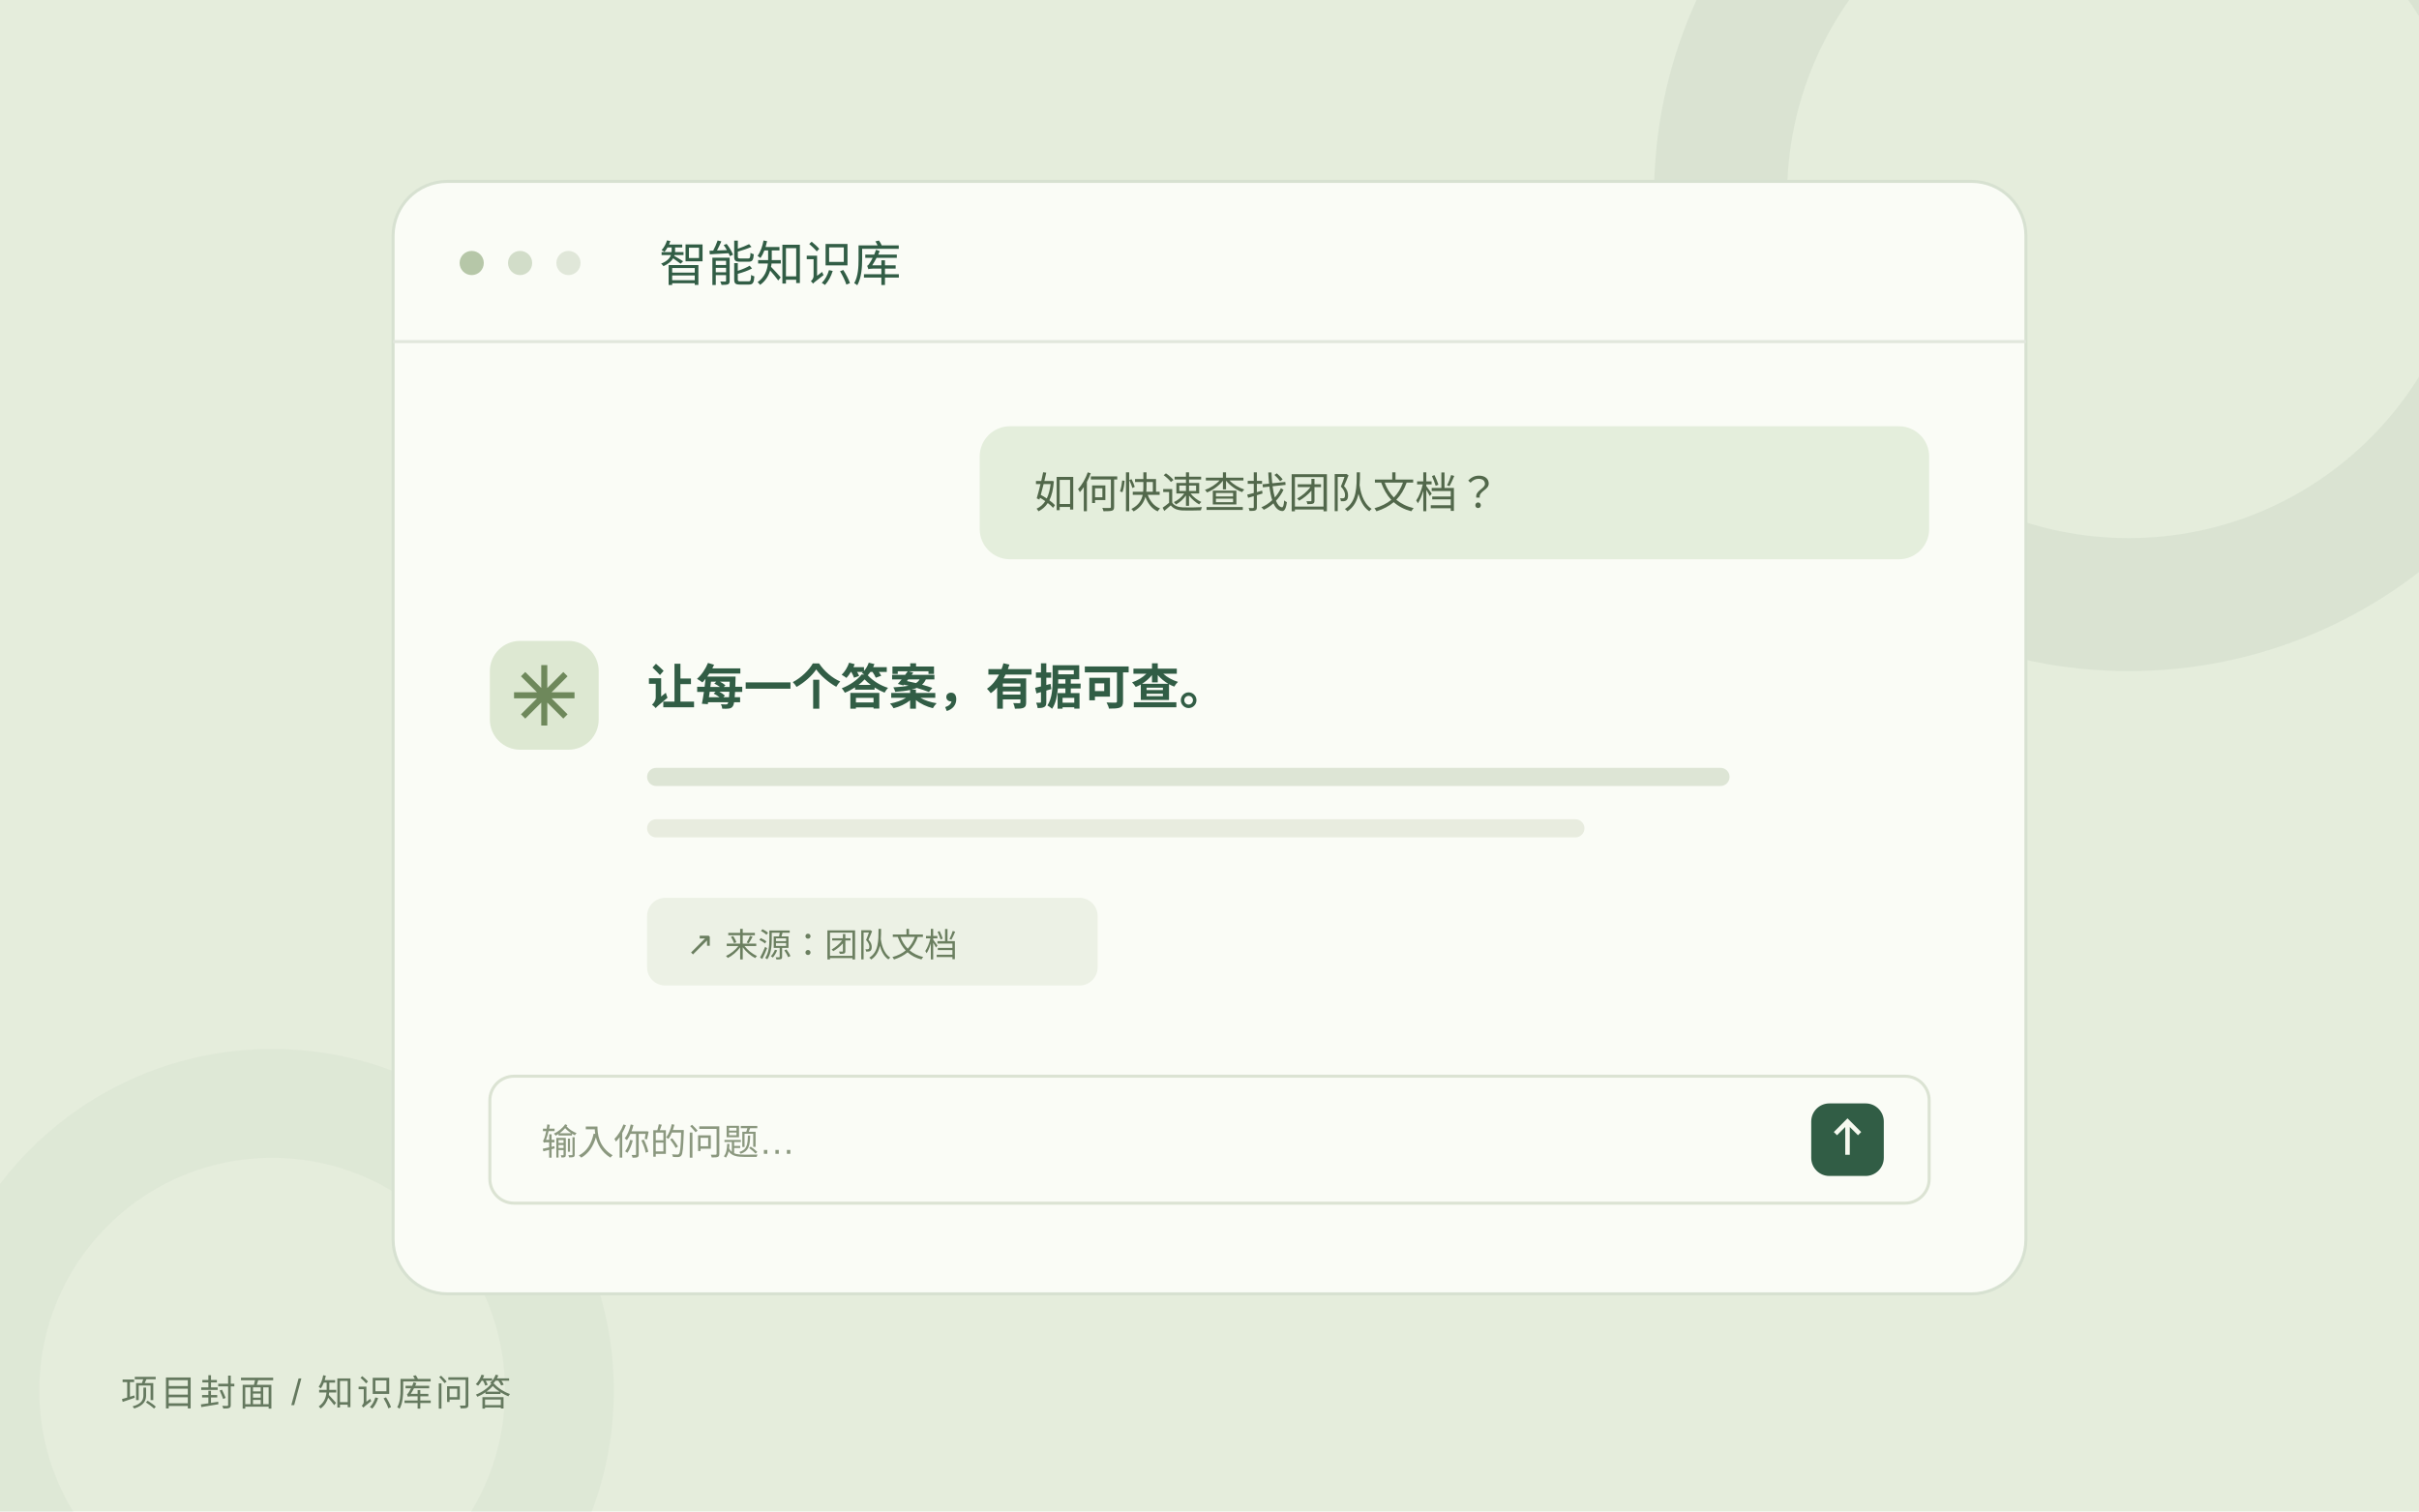
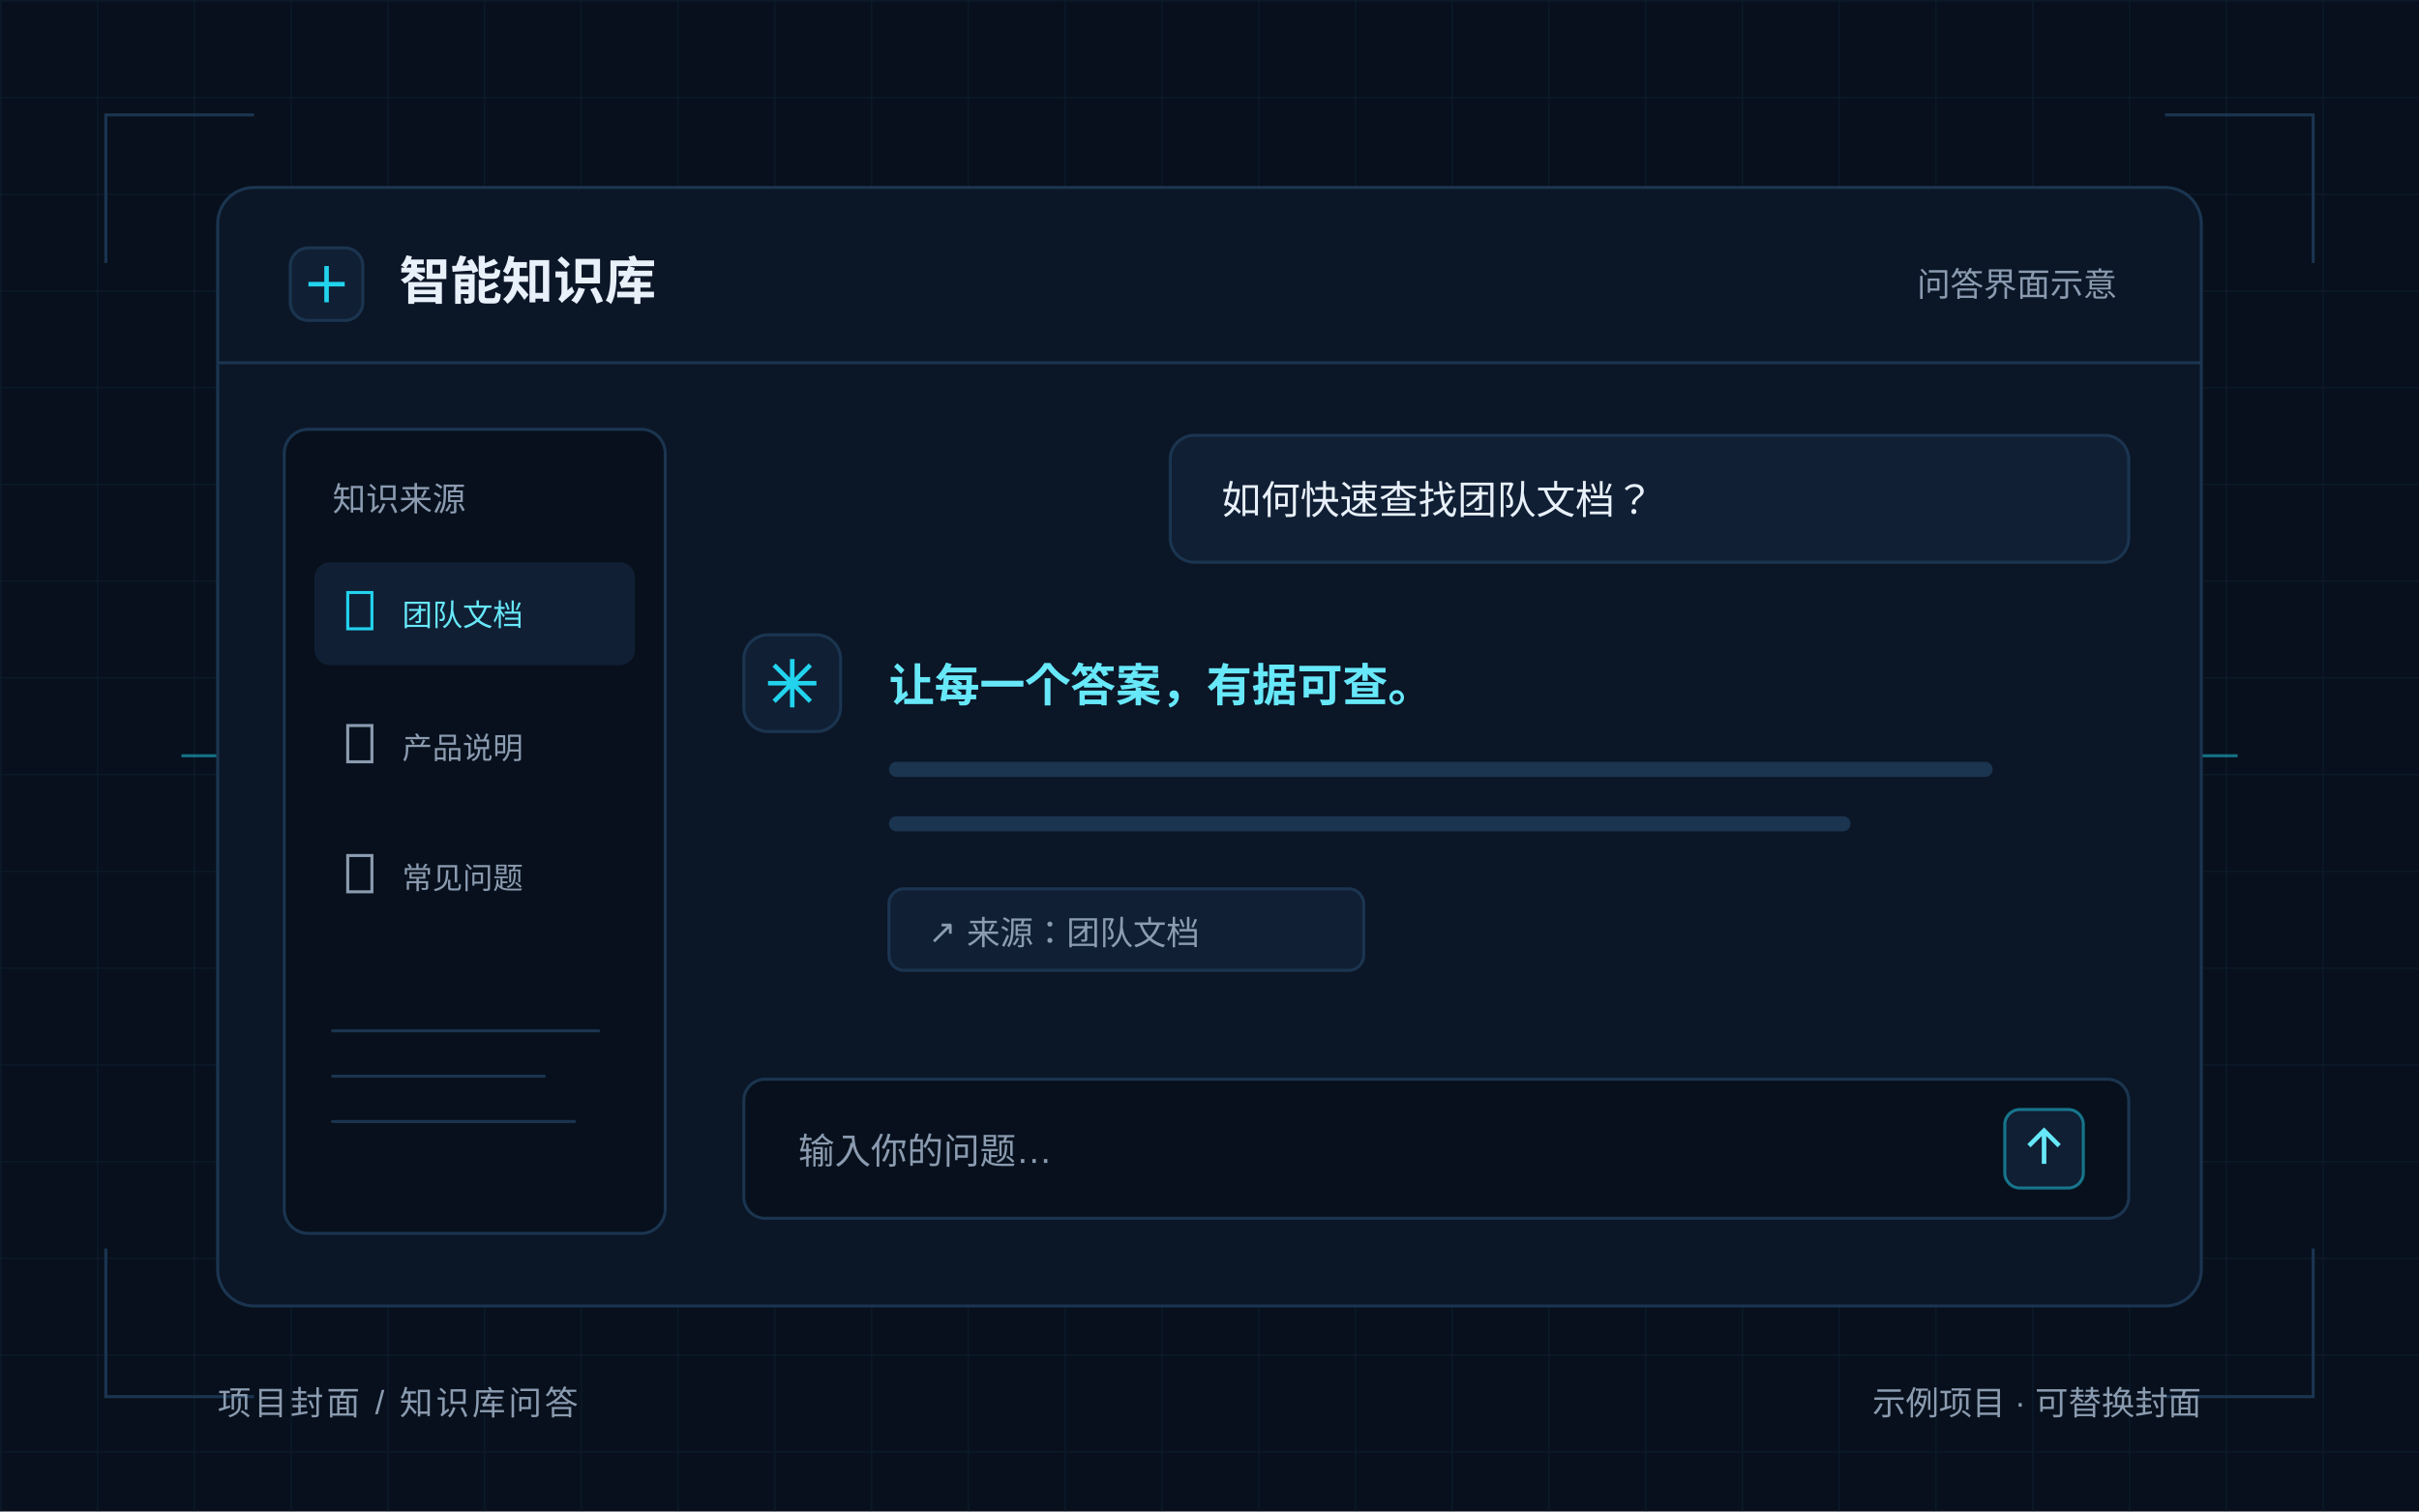
<svg xmlns="http://www.w3.org/2000/svg" width="800" height="500" viewBox="0 0 800 500" fill="none">
-   <rect width="800" height="500" fill="#E5EDDC" />
-   <circle cx="704" cy="65" r="135" stroke="#315D4510" stroke-width="44" />
-   <circle cx="90" cy="460" r="95" stroke="#315D4509" stroke-width="36" />
+   <defs>
+     <pattern id="grid" width="32" height="32" patternUnits="userSpaceOnUse">
+       <path d="M32 0H0V32" stroke="#1b3550" stroke-opacity=".25" />
+     </pattern>
+   </defs>
+   <rect width="800" height="500" fill="#07101c" />
+   <rect width="800" height="500" fill="url(#grid)" />
+   <path d="M35 87V38H84M716 38H765V87M35 413V462H84M716 462H765V413" stroke="#1b3550" />
+   <path d="M60 250H74M726 250H740" stroke="#22d3ee" stroke-opacity=".5" />
+   <rect x="72" y="62" width="656" height="370" rx="12" fill="#0b1627" stroke="#1b3550" />
+   <path d="M72 120H728" stroke="#1b3550" />
  <g font-family="Arial, PingFang SC, Microsoft YaHei, sans-serif">
-     <rect x="130" y="60" width="540" height="368" rx="18" fill="#FAFCF6" stroke="#D7E1D1" />
-     <path d="M130 113H670" stroke="#E1E7DC" />
-     <circle cx="156" cy="87" r="4" fill="#B6C7A8" />
-     <circle cx="172" cy="87" r="4" fill="#D2DDC9" />
-     <circle cx="188" cy="87" r="4" fill="#E0E7D9" />
-     <text x="218" y="93" font-size="16" fill="#315D45">智能知识库</text>
-     <rect x="324" y="141" width="314" height="44" rx="10" fill="#E4EEDC" />
-     <text x="342" y="168" font-size="14" fill="#52684B">如何快速查找团队文档？</text>
-     <rect x="162" y="212" width="36" height="36" rx="10" fill="#DDE8D2" />
-     <path d="M180 220V240M170 230H190M173 223L187 237M187 223L173 237" stroke="#6E885B" stroke-width="2" />
-     <text x="214" y="233" font-size="16" font-weight="600" fill="#315D45">让每一个答案，有据可查。</text>
-     <rect x="214" y="254" width="358" height="6" rx="3" fill="#DDE5D5" />
-     <rect x="214" y="271" width="310" height="6" rx="3" fill="#E8ECDF" />
-     <rect x="214" y="297" width="149" height="29" rx="6" fill="#ECF1E5" />
-     <text x="227" y="316" fill="#6B7F60" font-size="11">↗ 来源：团队文档</text>
-     <rect x="162" y="356" width="476" height="42" rx="8" stroke="#DBE3D3" />
-     <text x="179" y="382" fill="#8B987F" font-size="12">输入你的问题…</text>
-     <rect x="599" y="365" width="24" height="24" rx="6" fill="#315D45" />
-     <path d="M611 382V371M607 375L611 371L615 375" stroke="#F6F9EF" stroke-width="1.5" />
-     <text x="40" y="465" fill="#65795F" font-size="12" letter-spacing="1">项目封面 / 知识库问答</text>
+     <rect x="96" y="82" width="24" height="24" rx="6" fill="#101f34" stroke="#1b3550" />
+     <path d="M102 94H114M108 88V100" stroke="#22d3ee" stroke-width="1.5" />
+     <text x="132" y="99" font-size="17" font-weight="600" fill="#e8f0fa">智能知识库</text>
+     <text x="700" y="98" text-anchor="end" font-size="11" fill="#8b9bb0">问答界面示意</text>
+     <rect x="94" y="142" width="126" height="266" rx="8" fill="#07101c" stroke="#1b3550" />
+     <text x="110" y="169" font-size="11" fill="#8b9bb0">知识来源</text>
+     <rect x="104" y="186" width="106" height="34" rx="5" fill="#101f34" />
+     <path d="M115 196H123V208H115V196Z" stroke="#22d3ee" />
+     <text x="133" y="207" font-size="10" fill="#67e8f9">团队文档</text>
+     <path d="M115 240H123V252H115V240ZM115 283H123V295H115V283Z" stroke="#8b9bb0" />
+     <text x="133" y="251" font-size="10" fill="#8b9bb0">产品说明</text>
+     <text x="133" y="294" font-size="10" fill="#8b9bb0">常见问题</text>
+     <path d="M110 341H198M110 356H180M110 371H190" stroke="#1b3550" stroke-linecap="round" />
+     <rect x="387" y="144" width="317" height="42" rx="8" fill="#101f34" stroke="#1b3550" />
+     <text x="404" y="170" font-size="13" fill="#e8f0fa">如何快速查找团队文档？</text>
+     <rect x="246" y="210" width="32" height="32" rx="8" fill="#101f34" stroke="#1b3550" />
+     <path d="M262 218V234M254 226H270M256 220L268 232M268 220L256 232" stroke="#22d3ee" stroke-width="1.5" />
+     <text x="294" y="232" font-size="15" font-weight="600" fill="#67e8f9">让每一个答案，有据可查。</text>
+     <rect x="294" y="252" width="365" height="5" rx="2.5" fill="#1b3550" />
+     <rect x="294" y="270" width="318" height="5" rx="2.5" fill="#1b3550" />
+     <rect x="294" y="294" width="157" height="27" rx="5" fill="#101f34" stroke="#1b3550" />
+     <text x="307" y="312" fill="#8b9bb0" font-size="11">↗ 来源：团队文档</text>
+     <rect x="246" y="357" width="458" height="46" rx="7" fill="#07101c" stroke="#1b3550" />
+     <text x="264" y="385" fill="#8b9bb0" font-size="12">输入你的问题…</text>
+     <rect x="663" y="367" width="26" height="26" rx="5" fill="#101f34" stroke="#22d3ee" stroke-opacity=".5" />
+     <path d="M676 385V374M671 379L676 374L681 379" stroke="#67e8f9" stroke-width="1.5" />
+     <text x="72" y="468" fill="#8b9bb0" font-size="11" letter-spacing="1">项目封面 / 知识库问答</text>
+     <text x="728" y="468" text-anchor="end" fill="#8b9bb0" font-size="11">示例项目 · 可替换封面</text>
  </g>
</svg>
